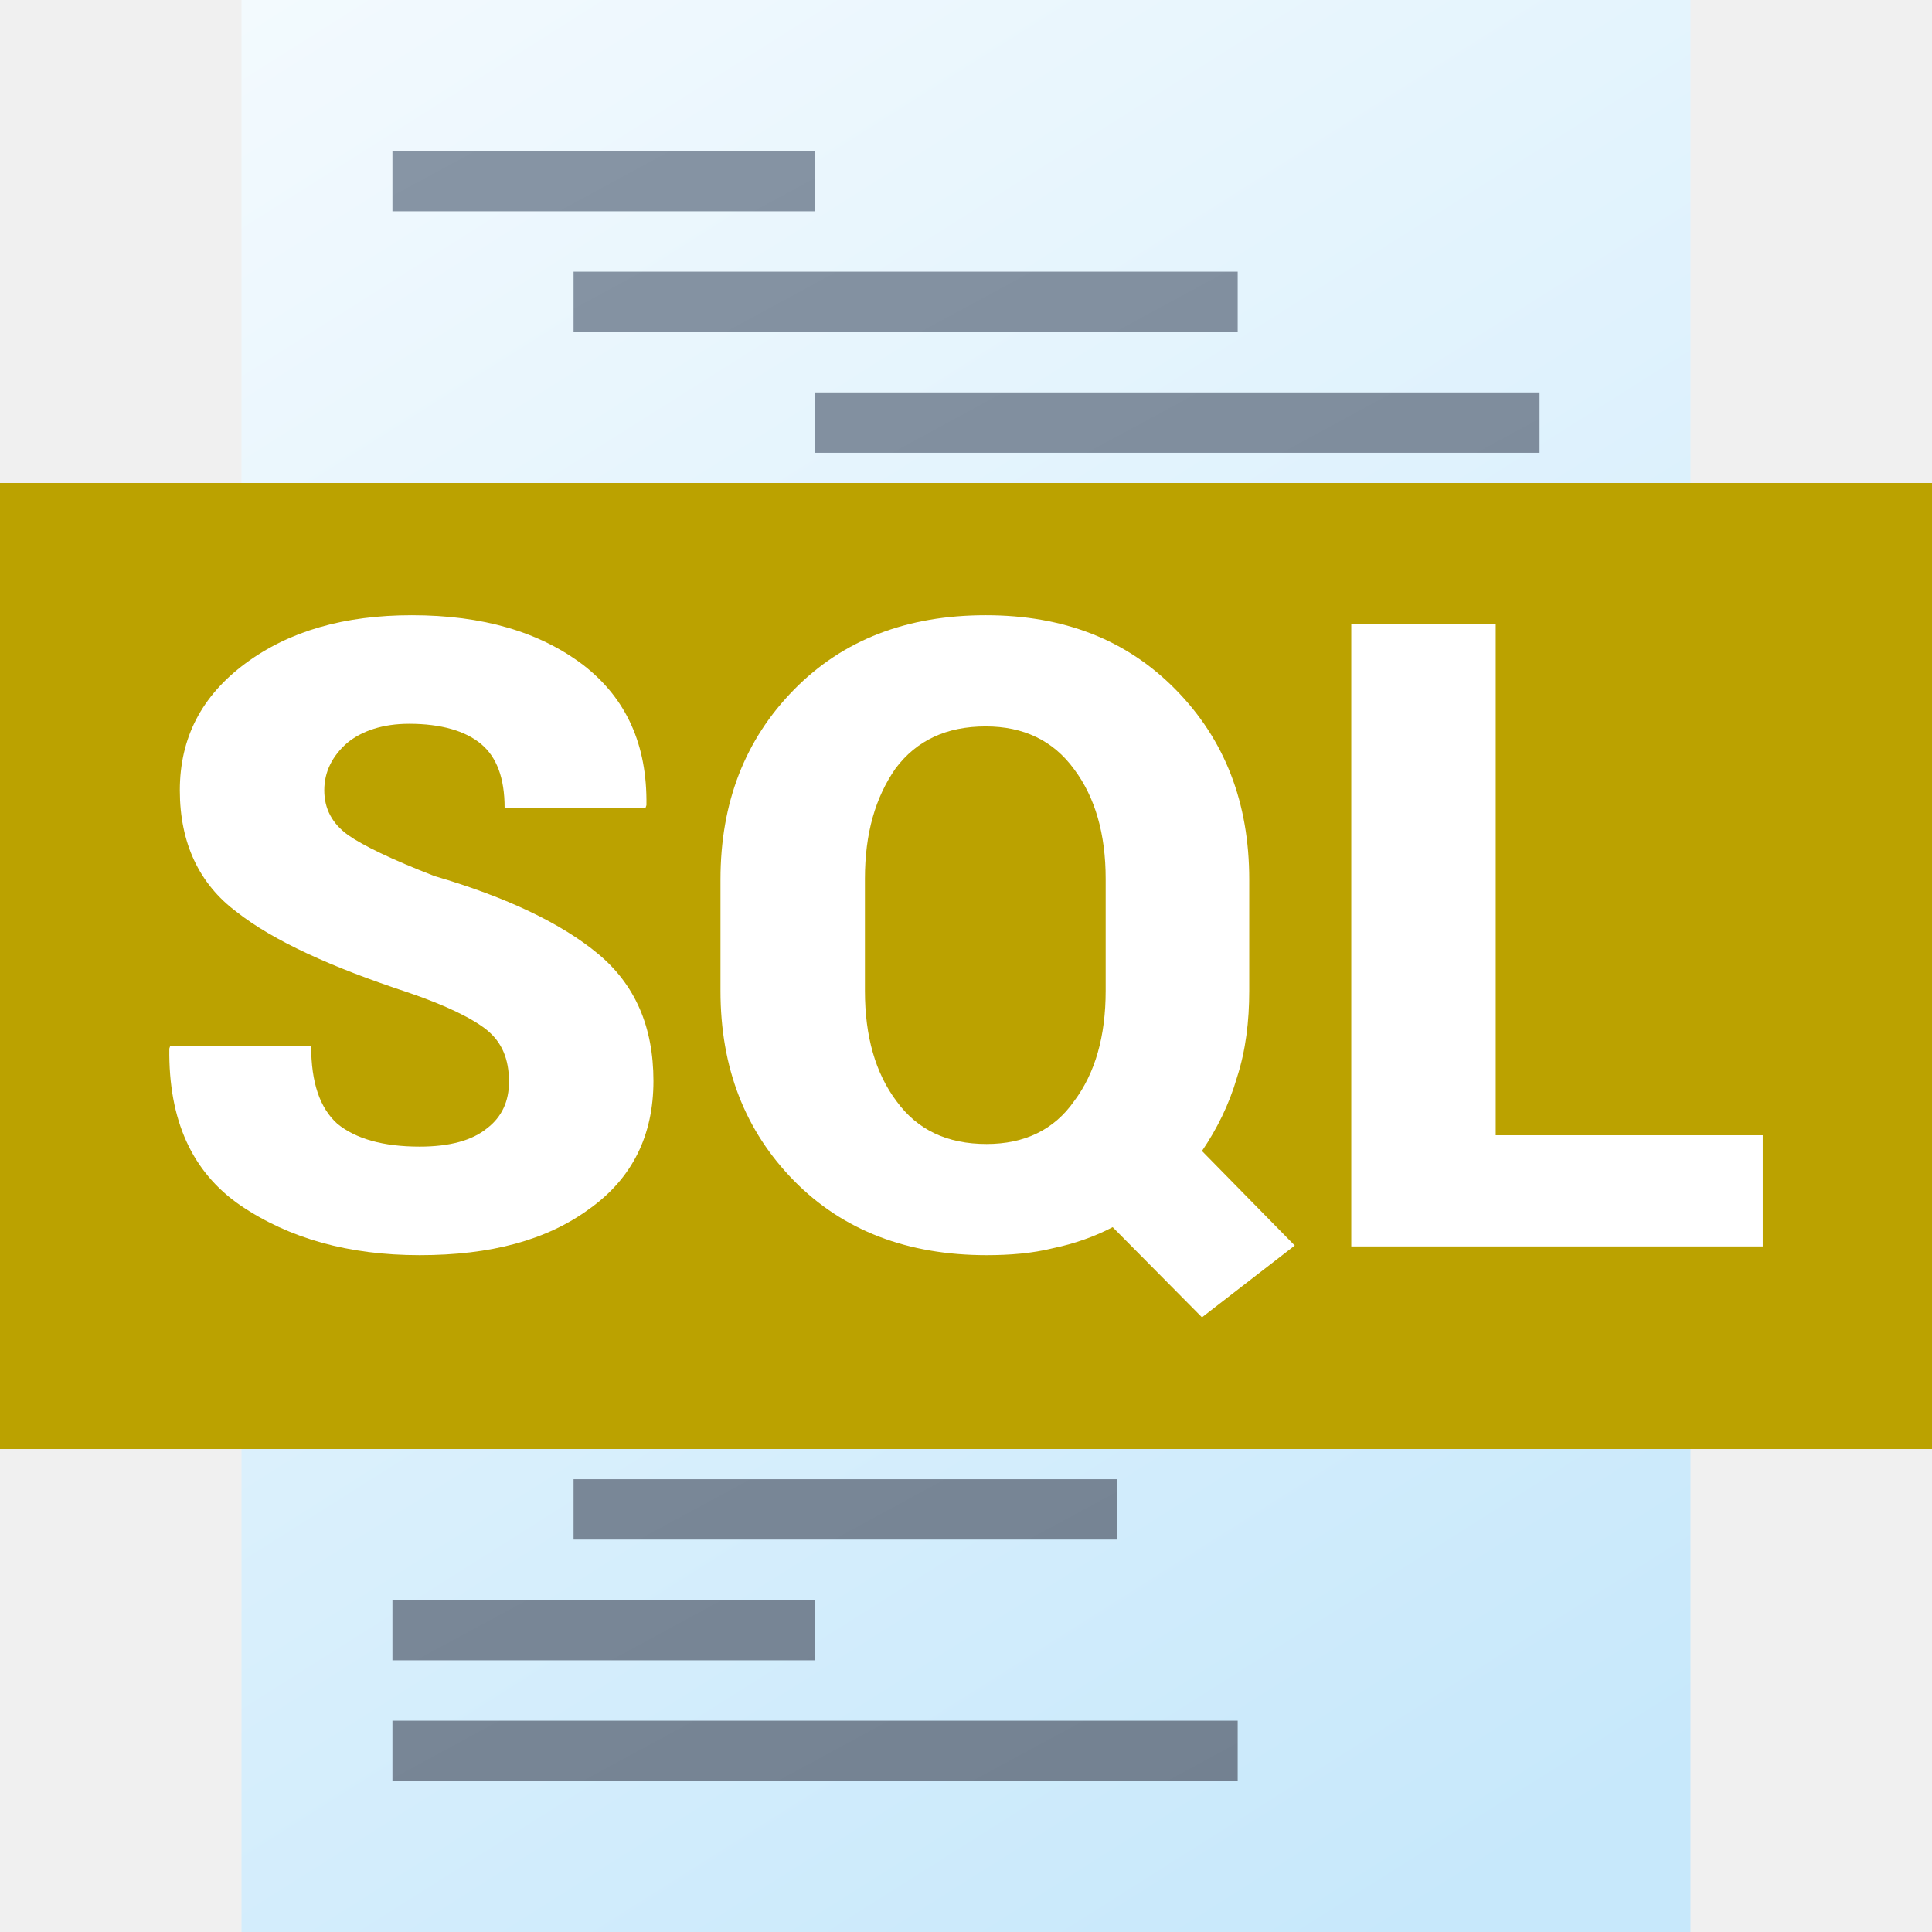
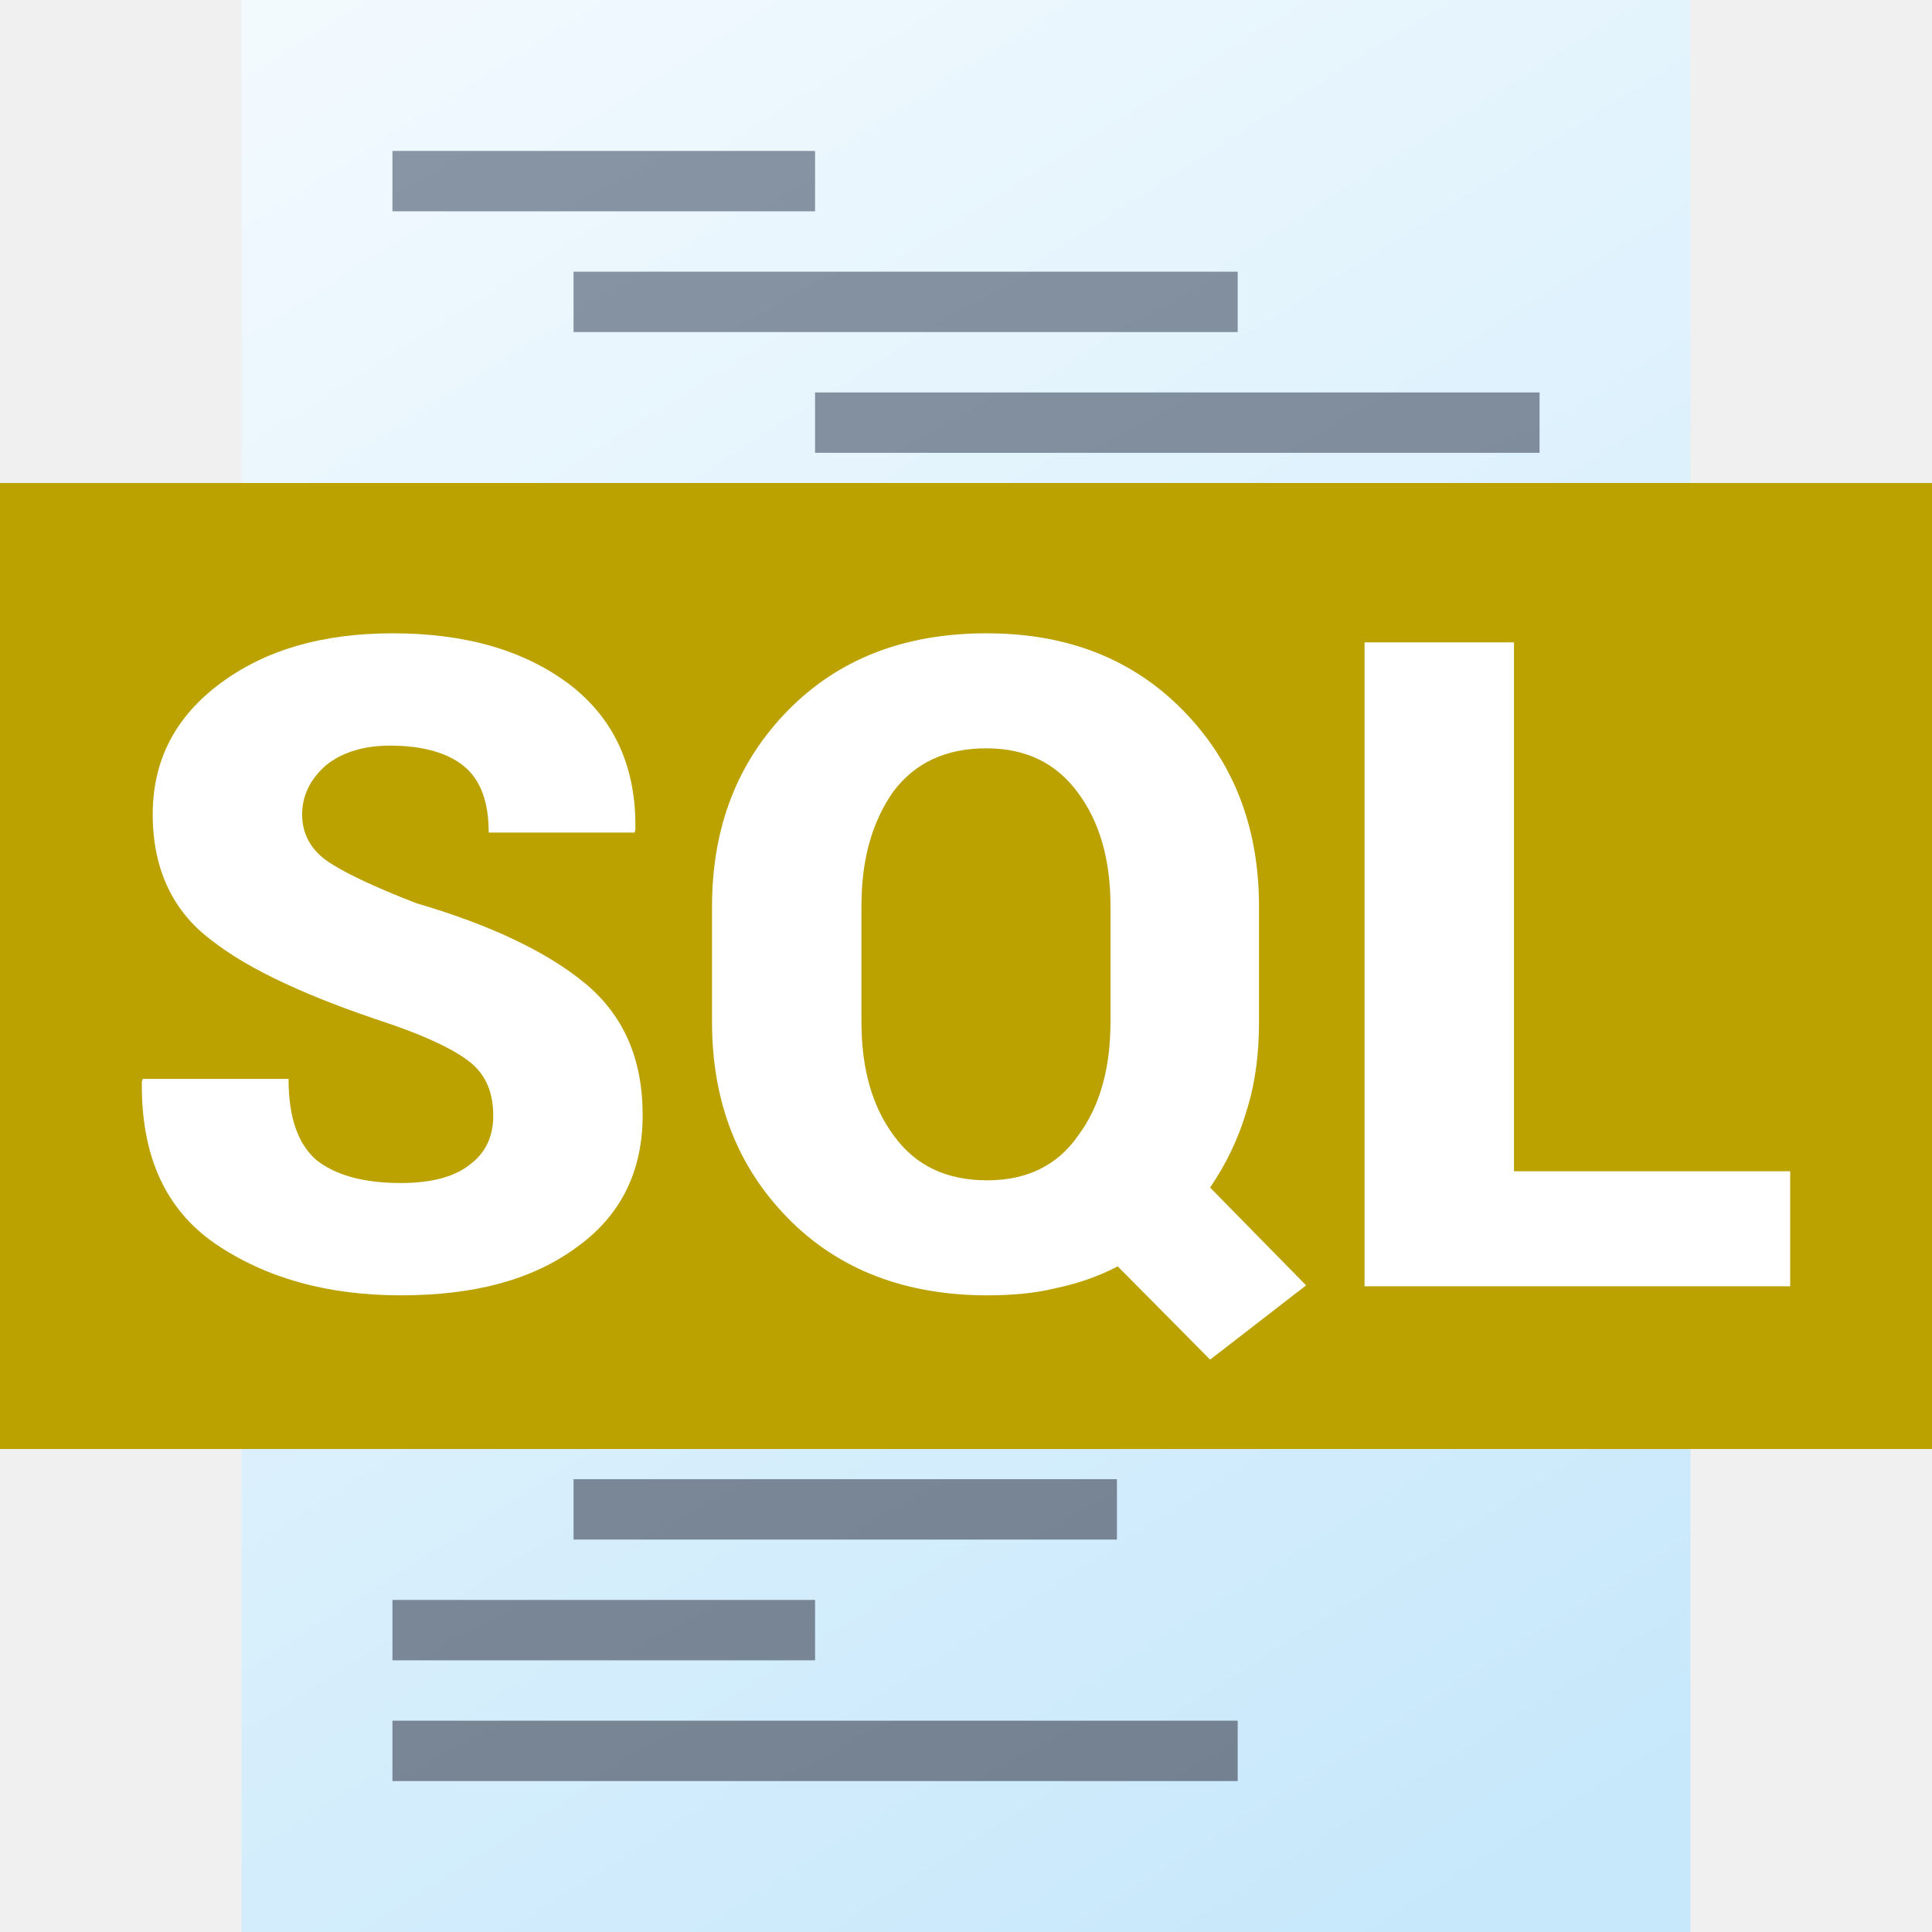
<svg xmlns="http://www.w3.org/2000/svg" width="100%" height="100%" viewBox="0 0 512 512" version="1.1" xml:space="preserve" style="fill-rule:evenodd;clip-rule:evenodd;stroke-linejoin:round;stroke-miterlimit:2;">
  <g>
    <g>
      <rect id="curve1" x="64" y="0" width="384" height="512" style="fill:url(#_Linear1);" />
      <g id="curve0" transform="matrix(1,0,0,1,-8,-8)">
        <path d="M112,48L224,48L224,64L112,64L112,48ZM112,336L224,336L224,352L112,352L112,336ZM112,464L336,464L336,480L112,480L112,464ZM112,432L224,432L224,448L112,448L112,432ZM160,400L304,400L304,416L160,416L160,400ZM160,368L400,368L400,384L160,384L160,368ZM112,304L272,304L272,320L112,320L112,304ZM160,208L272,208L272,224L160,224L160,208ZM112,272L224,272L224,288L112,288L112,272ZM160,240L352,240L352,256L160,256L160,240ZM160,176L304,176L304,192L160,192L160,176ZM224,144L336,144L336,160L224,160L224,144ZM224,112L416,112L416,128L224,128L224,112ZM160,80L336,80L336,96L160,96L160,80Z" style="fill:url(#_Linear2);" />
      </g>
    </g>
    <g id="SQL---Text" transform="matrix(1.33333,0,0,1.45455,-85.3333,-360.727)">
      <rect x="64" y="336" width="384" height="176" style="fill:rgb(187,162,0);" />
    </g>
-     <g id="SQL---Text1" transform="matrix(0.976647,0,0,0.964333,-21.7751,-78.2658)">
-       <g transform="matrix(237.547,0,0,240.581,59.9267,423.69)">
+     <g id="SQL---Text1" transform="matrix(0.976647,0,0,0.964333,-21.7885,-67.7033)">
+       <g transform="matrix(245.739,0,0,248.877,52.1994,423.69)">
        <path d="M0.423,-0.188C0.423,-0.214 0.415,-0.233 0.398,-0.247C0.382,-0.26 0.352,-0.275 0.308,-0.29C0.22,-0.319 0.154,-0.349 0.112,-0.382C0.069,-0.414 0.047,-0.461 0.047,-0.521C0.047,-0.581 0.072,-0.629 0.122,-0.666C0.172,-0.703 0.235,-0.721 0.312,-0.721C0.393,-0.721 0.458,-0.702 0.508,-0.664C0.557,-0.626 0.581,-0.573 0.58,-0.504L0.579,-0.501L0.418,-0.501C0.418,-0.535 0.409,-0.559 0.391,-0.574C0.373,-0.589 0.345,-0.597 0.309,-0.597C0.279,-0.597 0.255,-0.589 0.238,-0.575C0.221,-0.56 0.212,-0.542 0.212,-0.521C0.212,-0.5 0.221,-0.483 0.239,-0.47C0.256,-0.458 0.289,-0.442 0.338,-0.423C0.42,-0.399 0.483,-0.369 0.525,-0.334C0.567,-0.299 0.588,-0.251 0.588,-0.189C0.588,-0.127 0.564,-0.078 0.515,-0.043C0.466,-0.007 0.402,0.01 0.321,0.01C0.24,0.01 0.172,-0.009 0.116,-0.047C0.061,-0.085 0.034,-0.144 0.035,-0.226L0.036,-0.229L0.197,-0.229C0.197,-0.187 0.207,-0.158 0.227,-0.14C0.248,-0.123 0.279,-0.114 0.321,-0.114C0.355,-0.114 0.381,-0.121 0.398,-0.135C0.415,-0.148 0.423,-0.166 0.423,-0.188Z" style="fill:white;fill-rule:nonzero;" />
      </g>
-       <g transform="matrix(237.547,0,0,240.581,207.582,423.69)">
+       <g transform="matrix(245.739,0,0,248.877,204.946,423.69)">
        <path d="M0.647,-0.292C0.647,-0.257 0.643,-0.224 0.633,-0.193C0.624,-0.162 0.61,-0.134 0.593,-0.109L0.699,-0.001L0.593,0.081L0.491,-0.022C0.47,-0.011 0.447,-0.003 0.423,0.002C0.399,0.008 0.373,0.01 0.347,0.01C0.257,0.01 0.183,-0.018 0.127,-0.075C0.071,-0.132 0.043,-0.204 0.043,-0.292L0.043,-0.419C0.043,-0.507 0.071,-0.579 0.127,-0.636C0.183,-0.693 0.256,-0.721 0.346,-0.721C0.435,-0.721 0.507,-0.693 0.563,-0.636C0.619,-0.579 0.647,-0.507 0.647,-0.419L0.647,-0.292ZM0.483,-0.42C0.483,-0.471 0.471,-0.513 0.447,-0.545C0.423,-0.578 0.389,-0.594 0.346,-0.594C0.301,-0.594 0.267,-0.578 0.243,-0.546C0.22,-0.513 0.208,-0.472 0.208,-0.42L0.208,-0.292C0.208,-0.24 0.22,-0.198 0.244,-0.166C0.268,-0.133 0.302,-0.117 0.347,-0.117C0.39,-0.117 0.424,-0.133 0.447,-0.166C0.471,-0.198 0.483,-0.24 0.483,-0.292L0.483,-0.42Z" style="fill:white;fill-rule:nonzero;" />
      </g>
-       <g transform="matrix(237.547,0,0,240.581,375.419,423.69)">
+       <g transform="matrix(245.739,0,0,248.877,378.571,423.69)">
        <path d="M0.222,-0.127L0.527,-0.127L0.527,-0L0.057,-0L0.057,-0.711L0.222,-0.711L0.222,-0.127Z" style="fill:white;fill-rule:nonzero;" />
      </g>
    </g>
  </g>
  <defs>
    <linearGradient id="_Linear1" x1="0" y1="0" x2="1" y2="0" gradientUnits="userSpaceOnUse" gradientTransform="matrix(310.858,512.001,-512.001,310.858,64,0)">
      <stop offset="0" style="stop-color:rgb(243,250,254);stop-opacity:1" />
      <stop offset="1" style="stop-color:rgb(199,232,251);stop-opacity:1" />
    </linearGradient>
    <linearGradient id="_Linear2" x1="0" y1="0" x2="1" y2="0" gradientUnits="userSpaceOnUse" gradientTransform="matrix(225.819,432.001,-432.001,225.819,112,48)">
      <stop offset="0" style="stop-color:rgb(135,149,165);stop-opacity:1" />
      <stop offset="1" style="stop-color:rgb(115,129,145);stop-opacity:1" />
    </linearGradient>
  </defs>
</svg>
